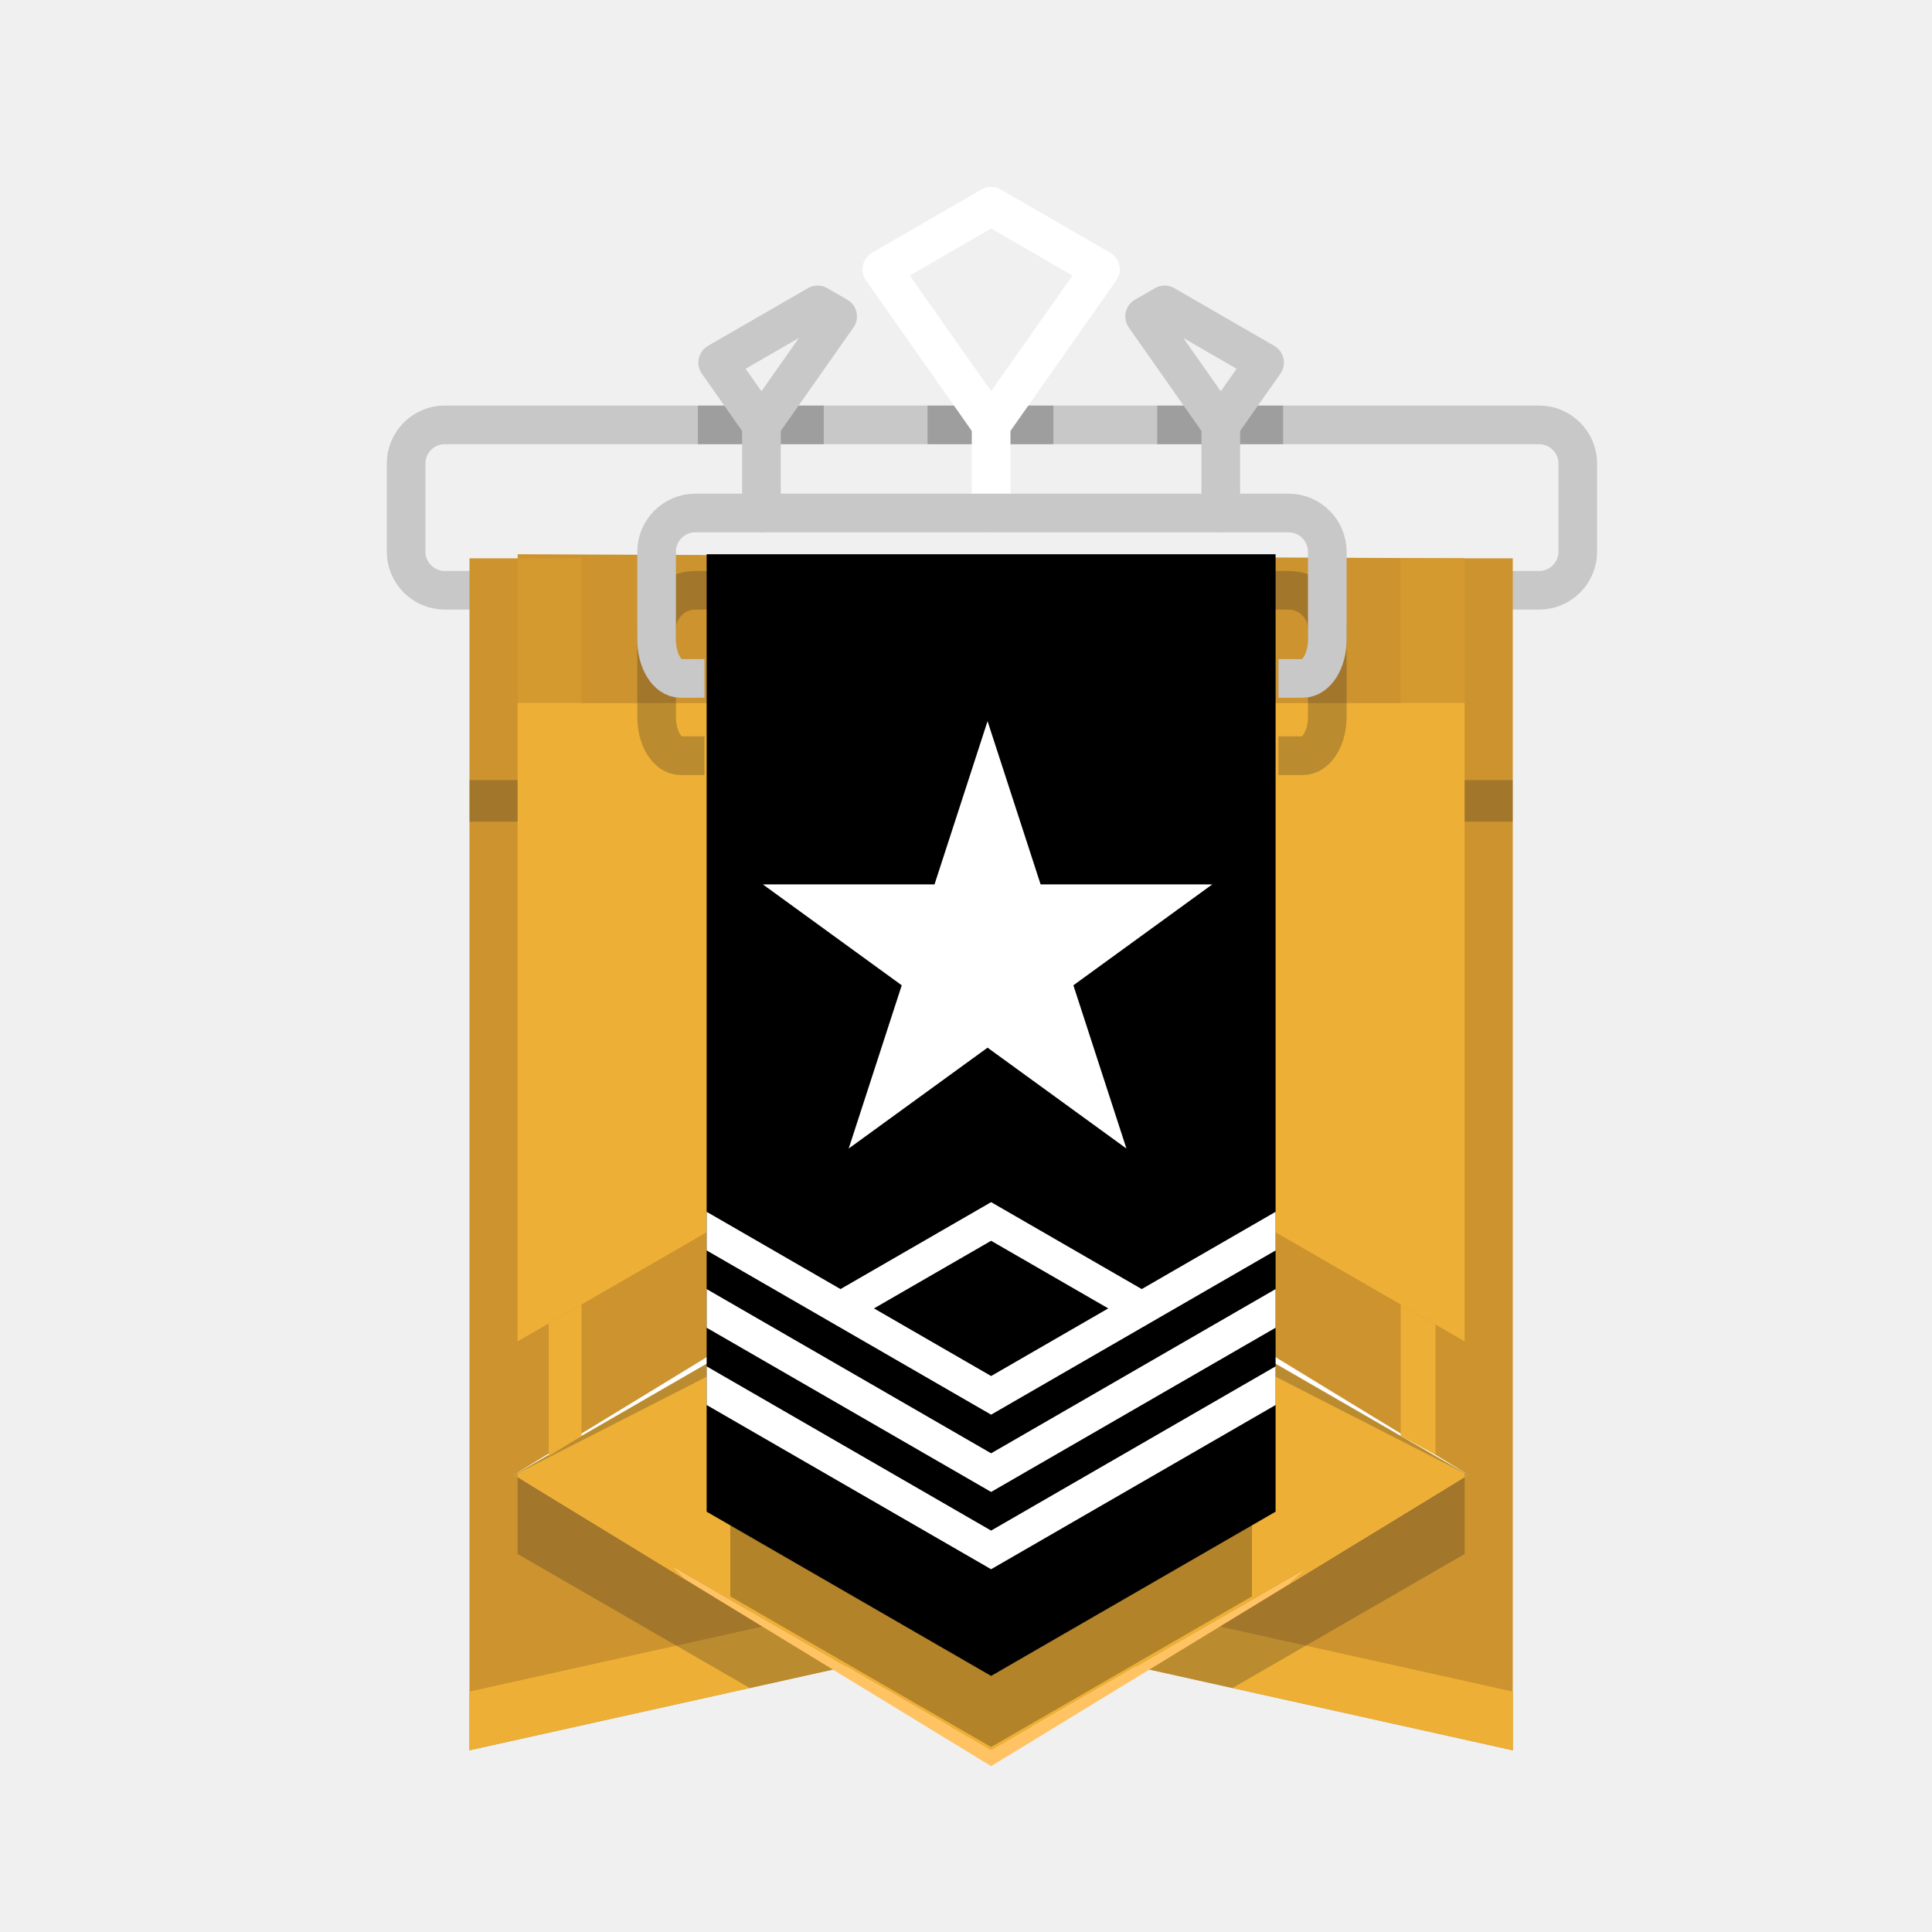
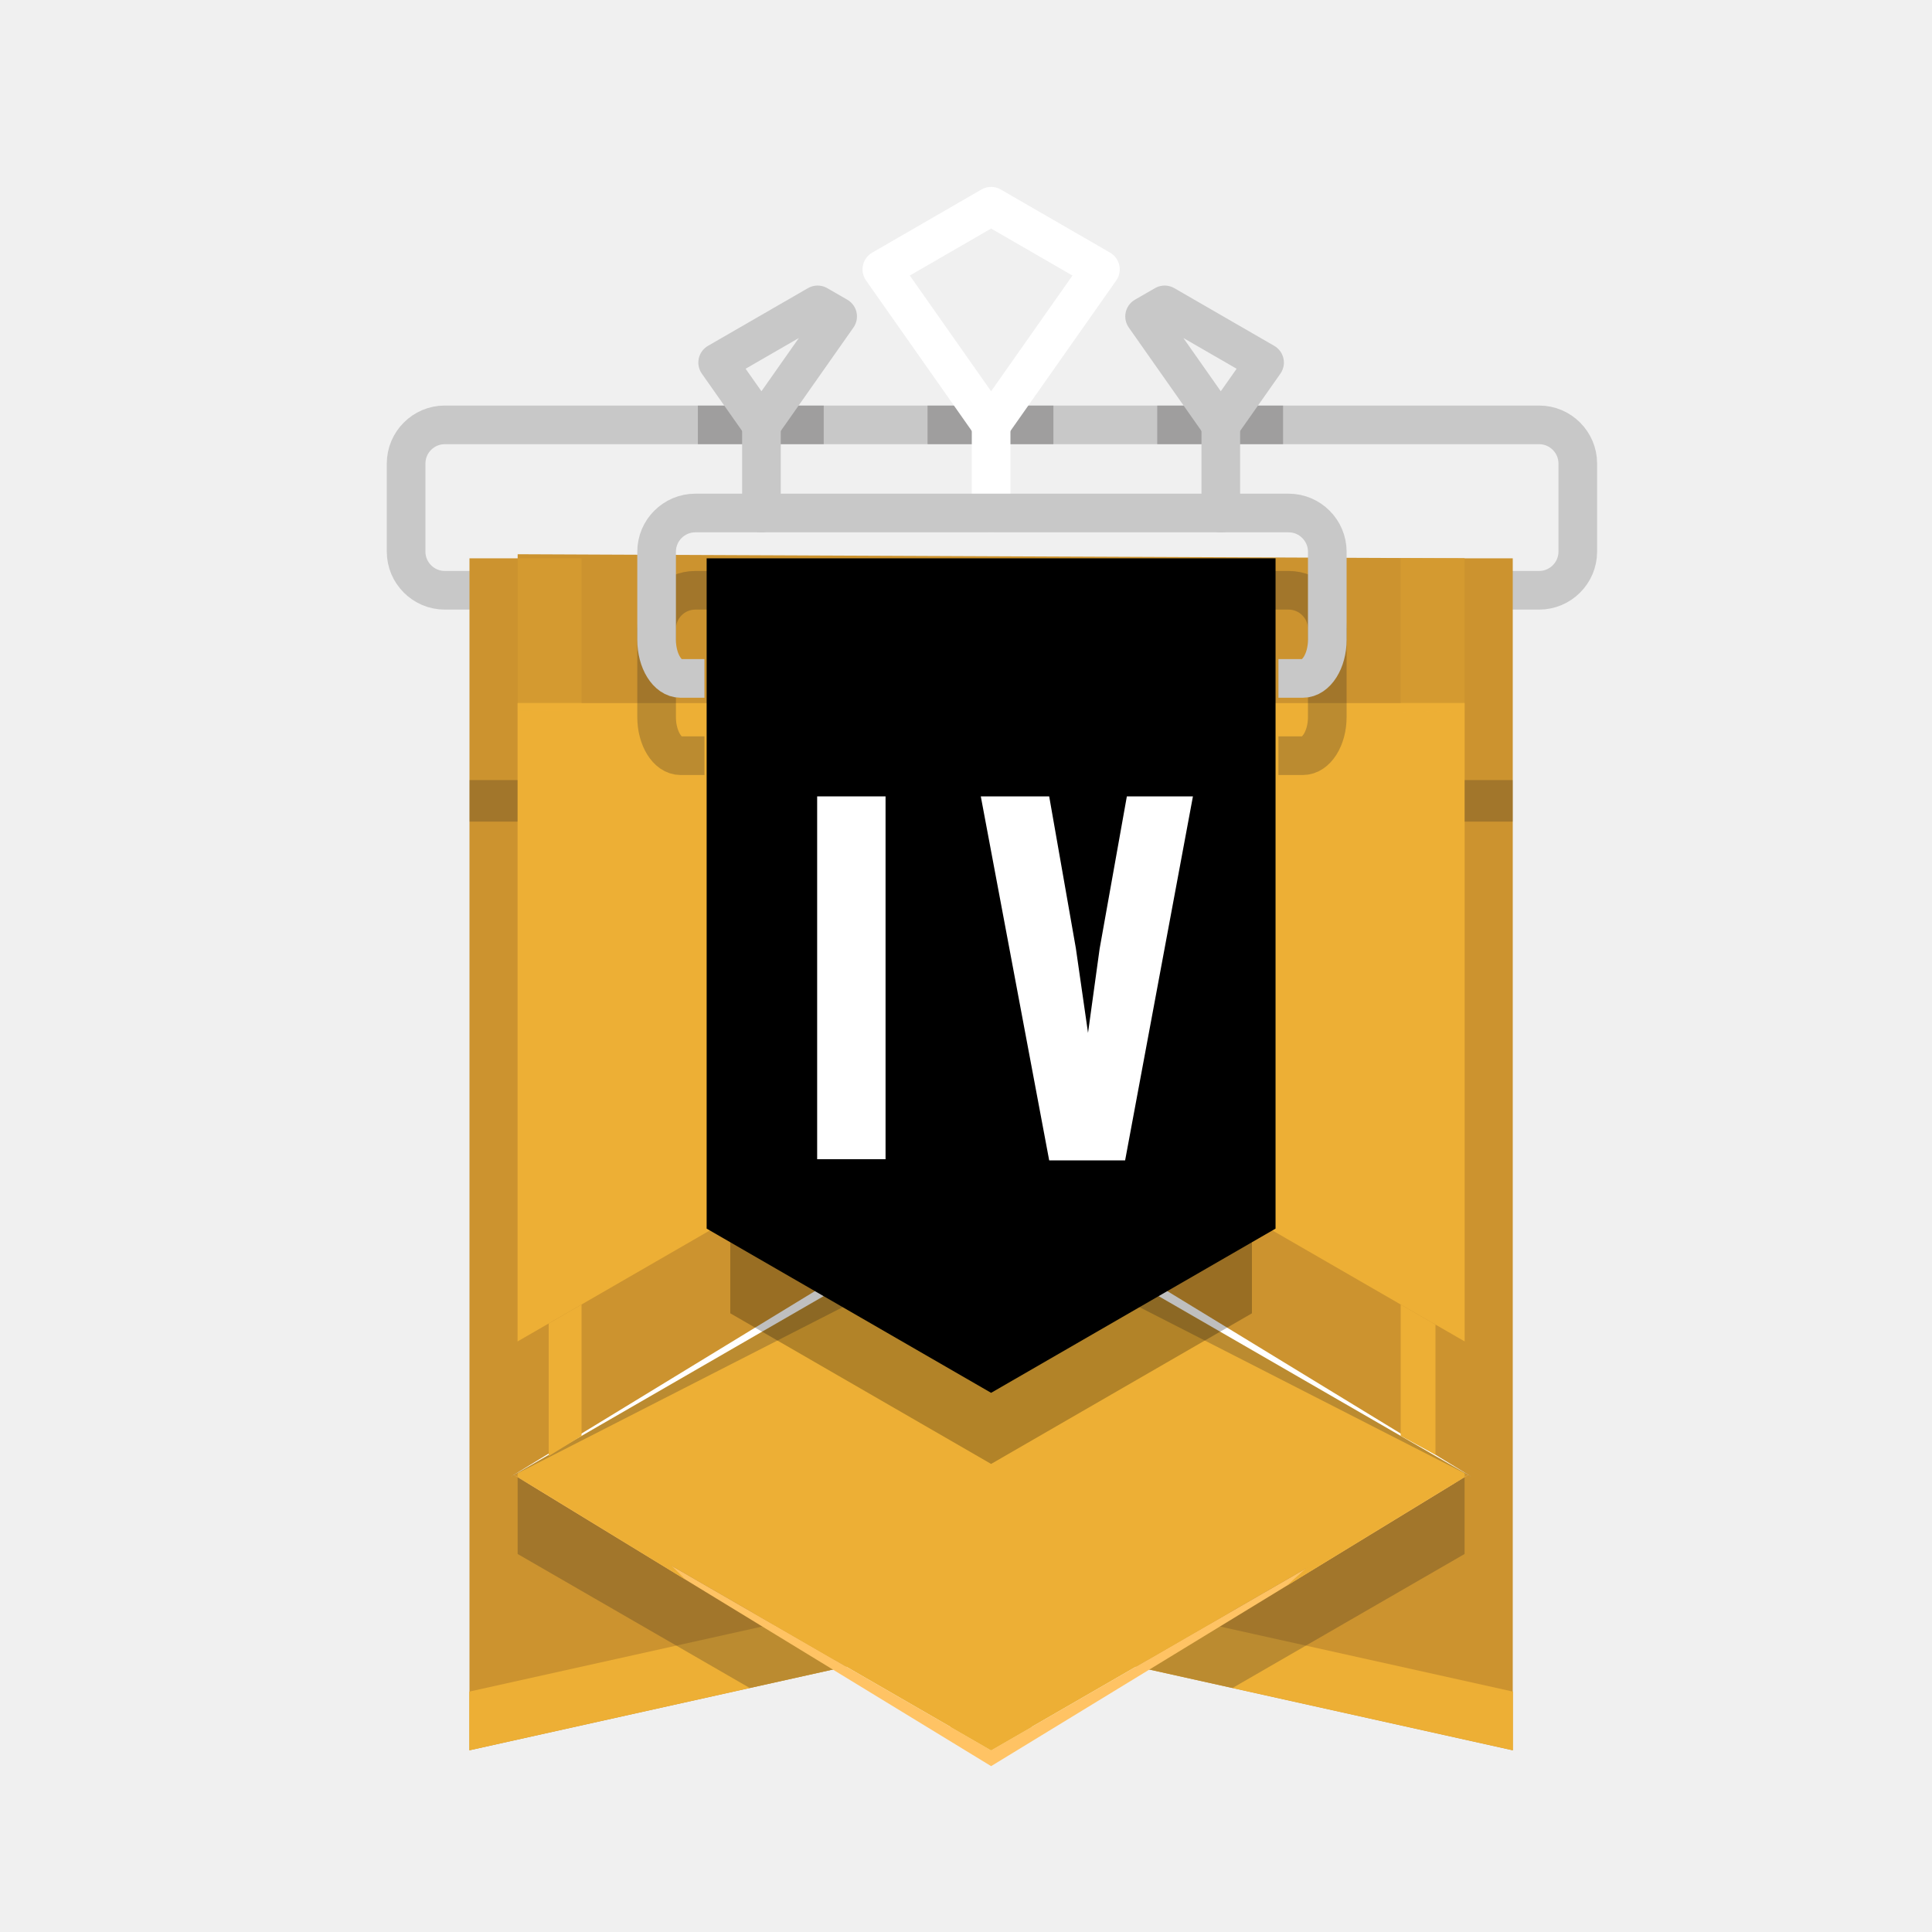
<svg xmlns="http://www.w3.org/2000/svg" xmlns:xlink="http://www.w3.org/1999/xlink" version="1.1" x="0px" y="0px" width="500px" height="500px" viewBox="0 0 500 500" enable-background="new 0 0 500 500" xml:space="preserve">
  <symbol id="League_x5F_Gold" viewBox="-250.5 -250.36 501 501">
    <g>
      <path fill="none" stroke="#C8C8C8" stroke-width="10" stroke-linecap="round" stroke-linejoin="round" stroke-miterlimit="10" d="    M141.83,99.57c5.5,0,10,4.5,10,10v22.81c0,5.5-4.5,10-10,10H-141.4c-5.5,0-10-4.5-10-10v-22.81c0-5.5,4.5-10,10-10H141.83z" />
    </g>
    <polygon opacity="0" fill="#EDAF35" points="173.21,-100.64 0,-200.64 -173.21,-100.64 -173.21,99.36 0,199.36 173.21,99.36  " />
    <polygon opacity="0" fill="none" stroke="#231F20" stroke-miterlimit="10" points="250,-249.86 -250,-249.86 -250,250.14    250,250.14  " />
    <polygon fill="#CC932F" points="-135,-200.64 0,-170.64 135,-200.64 135,107.84 -135,107.84  " />
    <polyline fill="#CC932F" points="122.53,107.84 122.53,70.38 -122.53,70.38 -122.53,108.9  " />
    <polygon fill="#EDAF35" points="135.04,-200.64 135.04,-185.45 0,-155.45 -135.04,-185.45 -135.04,-200.64 0,-170.64  " />
    <polygon fill="#EDAF35" points="-122.53,-129.9 0,-200.64 122.53,-129.9 122.53,70.38 -122.53,70.38  " />
    <polygon opacity="0.25" fill="#231F20" points="-122.53,39.7 -135,39.7 -135,50.45 -122.53,50.45  " />
    <polygon opacity="0.25" fill="#231F20" points="135,39.7 122.53,39.7 122.53,50.45 135,50.45  " />
    <path opacity="0.25" fill="#231F20" d="M-122.53-149.84l60.07-34.68l24.94,5.54l-85.01,49.08V-149.84z M37.52-178.98l24.94-5.54   l60.07,34.68v19.94L37.52-178.98z" />
    <polygon fill="#FFC364" points="124.41,-128.82 0,-200.64 -124.41,-128.82 0,-204.74  " />
    <path fill="#EDAF35" d="M-122.53-129.9l43.44-26.58L-106-129.59V70.38h-16.53V-129.9z M106,70.38v-201.72l-29.52-26.73l46.04,28.16   V70.38H106z" />
    <g>
      <polygon fill="#EDAF35" points="-10.47,89.64 0,95.69 10.47,89.64 10.47,-194.6 0,-200.64 -10.47,-194.6   " />
      <polygon fill="#EDAF35" points="40.47,89.64 50.94,95.69 61.41,89.64 61.41,-165.19 50.94,-171.23 40.47,-177.28   " />
      <polygon fill="#EDAF35" points="-61.41,89.64 -50.94,95.69 -40.47,89.64 -40.47,-177.28 -50.94,-171.23 -61.41,-165.19   " />
    </g>
    <g>
      <polygon fill="#CC932F" points="124.41,-129.9 124.41,-95.9 0,-24.08 -124.41,-95.9 -124.41,-129.9 0,-58.08   " />
      <polygon opacity="0.25" fill="#231F20" points="-124.41,-129.9 0,-58.08 124.41,-129.9 0,-66.34   " />
      <polygon fill="#FFFFFF" points="-124.41,-129.9 0,-58.08 124.41,-129.9 0,-53.98   " />
    </g>
    <path fill="#EDAF35" d="M-106-119.28v34l-8.5-4.91v-34.31 M115-124.16v33.69l-9,5.2v-34" />
    <g>
      <g opacity="0.25">
        <path fill="none" stroke="#231F20" stroke-width="10" stroke-linejoin="round" stroke-miterlimit="10" d="M74.36,56.76     c0,0,2.84,0,6.32,0s6.32,4.5,6.32,10l0,22.81c0,5.5-4.5,10-10,10H-76.57c-5.5,0-10-4.5-10-10l0-22.81c0-5.5,2.79-10,6.19-10     s6.19,0,6.19,0" />
      </g>
      <g>
        <g opacity="0.25">
          <line fill="none" stroke="#231F20" stroke-width="10" stroke-linejoin="round" stroke-miterlimit="10" x1="75.56" y1="142.38" x2="42.99" y2="142.38" />
        </g>
        <line fill="none" stroke="#C8C8C8" stroke-width="10" stroke-linecap="round" stroke-linejoin="round" stroke-miterlimit="10" x1="59.44" y1="142.38" x2="59.44" y2="119.57" />
        <polygon fill="none" stroke="#C8C8C8" stroke-width="10" stroke-linecap="round" stroke-linejoin="round" stroke-miterlimit="10" points="     59.44,142.38 39.72,170.44 44.91,173.43 70.77,158.5    " />
      </g>
      <g>
        <g opacity="0.25">
          <line fill="none" stroke="#231F20" stroke-width="10" stroke-linejoin="round" stroke-miterlimit="10" x1="16.12" y1="142.38" x2="-16.45" y2="142.38" />
        </g>
        <line fill="none" stroke="#FFFFFF" stroke-width="10" stroke-linecap="round" stroke-linejoin="round" stroke-miterlimit="10" x1="0" y1="142.38" x2="0" y2="119.57" />
        <polygon fill="none" stroke="#FFFFFF" stroke-width="10" stroke-linecap="round" stroke-linejoin="round" stroke-miterlimit="10" points="     0,142.38 -28.28,182.62 0,198.96 28.29,182.62    " />
      </g>
      <g>
        <g opacity="0.25">
          <line fill="none" stroke="#231F20" stroke-width="10" stroke-linejoin="round" stroke-miterlimit="10" x1="-43.32" y1="142.38" x2="-75.89" y2="142.38" />
        </g>
        <line fill="none" stroke="#C8C8C8" stroke-width="10" stroke-linecap="round" stroke-linejoin="round" stroke-miterlimit="10" x1="-59.44" y1="142.38" x2="-59.44" y2="119.57" />
        <polygon fill="none" stroke="#C8C8C8" stroke-width="10" stroke-linecap="round" stroke-linejoin="round" stroke-miterlimit="10" points="     -59.44,142.38 -70.77,158.5 -44.91,173.43 -39.72,170.44    " />
      </g>
      <g>
        <path fill="none" stroke="#C8C8C8" stroke-width="10" stroke-linejoin="round" stroke-miterlimit="10" d="M74.36,76.76     c0,0,2.84,0,6.32,0s6.32,4.5,6.32,10l0,22.81c0,5.5-4.5,10-10,10H-76.57c-5.5,0-10-4.5-10-10l0-22.81c0-5.5,2.79-10,6.19-10     s6.19,0,6.19,0" />
      </g>
    </g>
    <path opacity="0.25" fill="#EDAF35" d="M-106,68.4v39.44h-16.53v-39.5 M122.53,68.34v39.5H106V68.05" />
  </symbol>
-   <symbol id="Position_x5F_1_3_" viewBox="-250.5 -250.5 501 501">
-     <g opacity="0">
-       <polygon fill="none" stroke="#FF0000" stroke-width="0.25" stroke-miterlimit="10" points="-173.21,99.22 0,199.22 173.21,99.22     173.21,-100.78 0,-200.78 -173.21,-100.78   " />
-       <polygon fill="none" stroke="#FF0000" stroke-width="0.25" stroke-miterlimit="10" points="-142.03,-82.78 0,-0.78 142.03,-82.78     142.03,-82.78 0,-164.78 -142.03,-82.78   " />
-     </g>
+   <symbol id="Position_x5F_4" viewBox="-250.5 -250.5 501 501">
+     <polygon opacity="0.25" points="67.5,-87.55 67.5,37.03 0,37.03 -67.5,37.03 -67.5,-87.55 0,-126.53  " />
+     <polygon opacity="0" fill="none" stroke="#FF0000" stroke-width="10" stroke-miterlimit="10" points="-173.21,99.22 0,199.22    173.21,99.22 173.21,-100.78 0,-200.78 -173.21,-100.78  " />
+     <polygon opacity="0" fill="none" stroke="#FF0000" stroke-width="10" stroke-miterlimit="10" points="-142.03,-82.78 0,-0.78    142.03,-82.78 142.03,-82.78 0,-164.78 -142.03,-82.78  " />
    <polygon opacity="0" fill="none" stroke="#231F20" stroke-miterlimit="10" points="250,-250 -250,-250 -250,250 250,250  " />
    <g>
-       <polygon opacity="0.25" points="67.5,-161.81 67.5,36.36 0,36.36 -67.5,36.36 -67.5,-161.81 0,-200.78   " />
-       <polygon points="73.62,-139.89 73.62,107.9 0,107.9 -73.62,107.9 -73.62,-139.89 0,-182.39   " />
-       <polygon fill="#FFFFFF" points="-0.92,64.7 12.81,22.45 57.23,22.45 21.29,-3.66 35.02,-45.91 -0.92,-19.8 -36.86,-45.91     -23.13,-3.66 -59.07,22.45 -14.65,22.45   " />
+       <polygon points="73.61,-65.63 73.61,107.84 0,107.84 -73.62,107.84 -73.62,-65.63 0,-108.13   " />
+       <g>
+         <path fill="#FFFFFF" d="M-45.02-47.67v93.9h17.7v-93.9H-45.02z" />
+         <path fill="#FFFFFF" d="M15.03-47.97l-17.7,94.2h17.7l6.9-39.3l3.15-21.9l3,21.75l7.05,39.45h17.1l-17.55-94.2H15.03z" />
+       </g>
    </g>
-     <polygon fill="#FFFFFF" points="-73.62,-102.28 0,-144.78 73.62,-102.28 73.62,-112.28 0,-154.78 -73.62,-112.28  " />
-     <polygon fill="#FFFFFF" points="-73.62,-82.28 0,-124.78 73.62,-82.28 73.62,-92.28 0,-134.78 -73.62,-92.28  " />
-     <polygon fill="#FFFFFF" points="-73.62,-62.28 0,-104.78 73.62,-62.28 73.62,-72.28 0,-114.78 -73.62,-72.28  " />
-     <polygon fill="#FFFFFF" points="38.98,-92.28 0,-69.78 -38.98,-92.28 -38.98,-82.28 0,-59.78 38.98,-82.28  " />
+     <polygon fill="none" points="135,99.25 0,99.36 -135,99.25 -135,-122.84 0,-200.78 135,-122.84  " />
  </symbol>
  <symbol id="base" viewBox="-251.5 -251.36 503 503">
    <polygon fill="none" stroke="#231F20" stroke-width="3" stroke-miterlimit="10" points="250,-249.86 -250,-249.86 -250,250.14    250,250.14  " />
    <line fill="none" stroke="#231F20" stroke-width="3" stroke-miterlimit="10" x1="-250" y1="250.14" x2="250" y2="-249.86" />
    <line fill="none" stroke="#231F20" stroke-width="3" stroke-miterlimit="10" x1="250" y1="250.14" x2="-250" y2="-249.86" />
    <polygon fill="none" stroke="#FF0000" stroke-width="10" stroke-miterlimit="10" points="-173.21,99.36 0,199.36 173.21,99.36    173.21,-100.64 0,-200.64 -173.21,-100.64  " />
  </symbol>
  <g id="Layer_1" display="none">
</g>
  <g id="_x5B_HBE_x5D__-_Bg" display="none">
-     <rect x="-2055.66" y="-2129.43" display="inline" fill="#3A3A3A" width="2615.48" height="4079.18" />
+     <rect x="-54.6" y="-2129.43" display="inline" fill="#3A3A3A" width="2615.48" height="4079.18" />
  </g>
  <g id="_x5B_HBE_x5D__-_Struct" display="none">
    <g id="League_x5F_Bronze" display="inline">
	</g>
-     <use xlink:href="#base" width="503" height="503" id="XMLID_16_" x="-251.5" y="-251.36" transform="matrix(1 0 0 -1 256.5 252.334)" display="inline" overflow="visible" />
+     <use xlink:href="#base" width="503" height="503" id="XMLID_13_" x="-251.5" y="-251.36" transform="matrix(1 0 0 -1 256.5 252.334)" display="inline" overflow="visible" />
  </g>
  <g id="Bases">
    <g id="League_x5F_Diamond_x5F_Small">
      <g id="League_x5F_Diamond">
		</g>
    </g>
  </g>
  <g id="Compound">
    <g id="Rank_x5F_Copper_x5F_4_x5F_Small_1_">
      <g id="Rank_x5F_Copper_x5F_4_2_">
		</g>
    </g>
    <g id="Rank_x5F_Copper_x5F_4_x5F_Small_2_">
      <g id="Rank_x5F_Copper_x5F_4_3_">
		</g>
    </g>
    <g id="Rank_x5F_Copper_x5F_4_5_">
      <g id="League_x5F_Copper">
		</g>
    </g>
    <g id="Rank_x5F_Copper_x5F_4_x5F_Small_4_">
      <g id="Rank_x5F_Copper_x5F_4_6_">
		</g>
    </g>
    <g id="Rank_x5F_Copper_x5F_4_x5F_Small_3_">
      <g id="Rank_x5F_Copper_x5F_4_4_">
		</g>
    </g>
    <g id="Rank_x5F_Copper_x5F_4_x5F_Small">
      <g id="Rank_x5F_Copper_x5F_4">
		</g>
    </g>
    <g id="Position_x5F_1_x5F_Small">
      <g id="Position_x5F_1_1_">
		</g>
    </g>
    <g id="Rank_x5F_Copper_x5F_3">
	</g>
    <g id="Rank_x5F_Copper_x5F_2">
	</g>
    <g id="Rank_x5F_Copper_x5F_1">
	</g>
    <g id="Rank_x5F_Bronze_x5F_4">
	</g>
    <g id="Rank_x5F_Bronze_x5F_3">
	</g>
    <g id="Rank_x5F_Bronze_x5F_2">
	</g>
    <g id="Rank_x5F_Bronze_x5F_1">
	</g>
    <g id="Rank_x5F_Silver_x5F_4">
	</g>
    <g id="Rank_x5F_Silver_x5F_3">
	</g>
    <g id="Rank_x5F_Silver_x5F_2">
	</g>
    <g id="Rank_x5F_Silver_x5F_1">
	</g>
    <g id="Rank_x5F_Gold_x5F_4">
- 	</g>
+       <use xlink:href="#League_x5F_Gold" width="501" height="501" x="-250.5" y="-250.36" transform="matrix(1 0 0 -1 256.5 252.334)" overflow="visible" />
+       <use xlink:href="#Position_x5F_4" width="501" height="501" id="XMLID_45_" x="-250.5" y="-250.5" transform="matrix(1 0 0 -1 256.5 252.334)" overflow="visible" />
+     </g>
    <g id="Rank_x5F_Gold_x5F_3">
	</g>
    <g id="Rank_x5F_Gold_x5F_2">
	</g>
    <g id="Rank_x5F_Gold_x5F_1">
-       <use xlink:href="#League_x5F_Gold" width="501" height="501" id="XMLID_53_" x="-250.5" y="-250.36" transform="matrix(1 0 0 -1 256.5 252.334)" overflow="visible" />
-       <use xlink:href="#Position_x5F_1_3_" width="501" height="501" id="XMLID_41_" x="-250.5" y="-250.5" transform="matrix(1 0 0 -1 256.5 251.334)" overflow="visible" />
-     </g>
+ 	</g>
    <g id="Rank_x5F_Platinum_x5F_4">
	</g>
    <g id="Rank_x5F_Platinum_x5F_3">
	</g>
    <g id="Rank_x5F_Platinum_x5F_2">
	</g>
    <g id="Rank_x5F_Platinum_x5F_1">
      <g id="Position_x5F_1">
		</g>
    </g>
  </g>
</svg>
